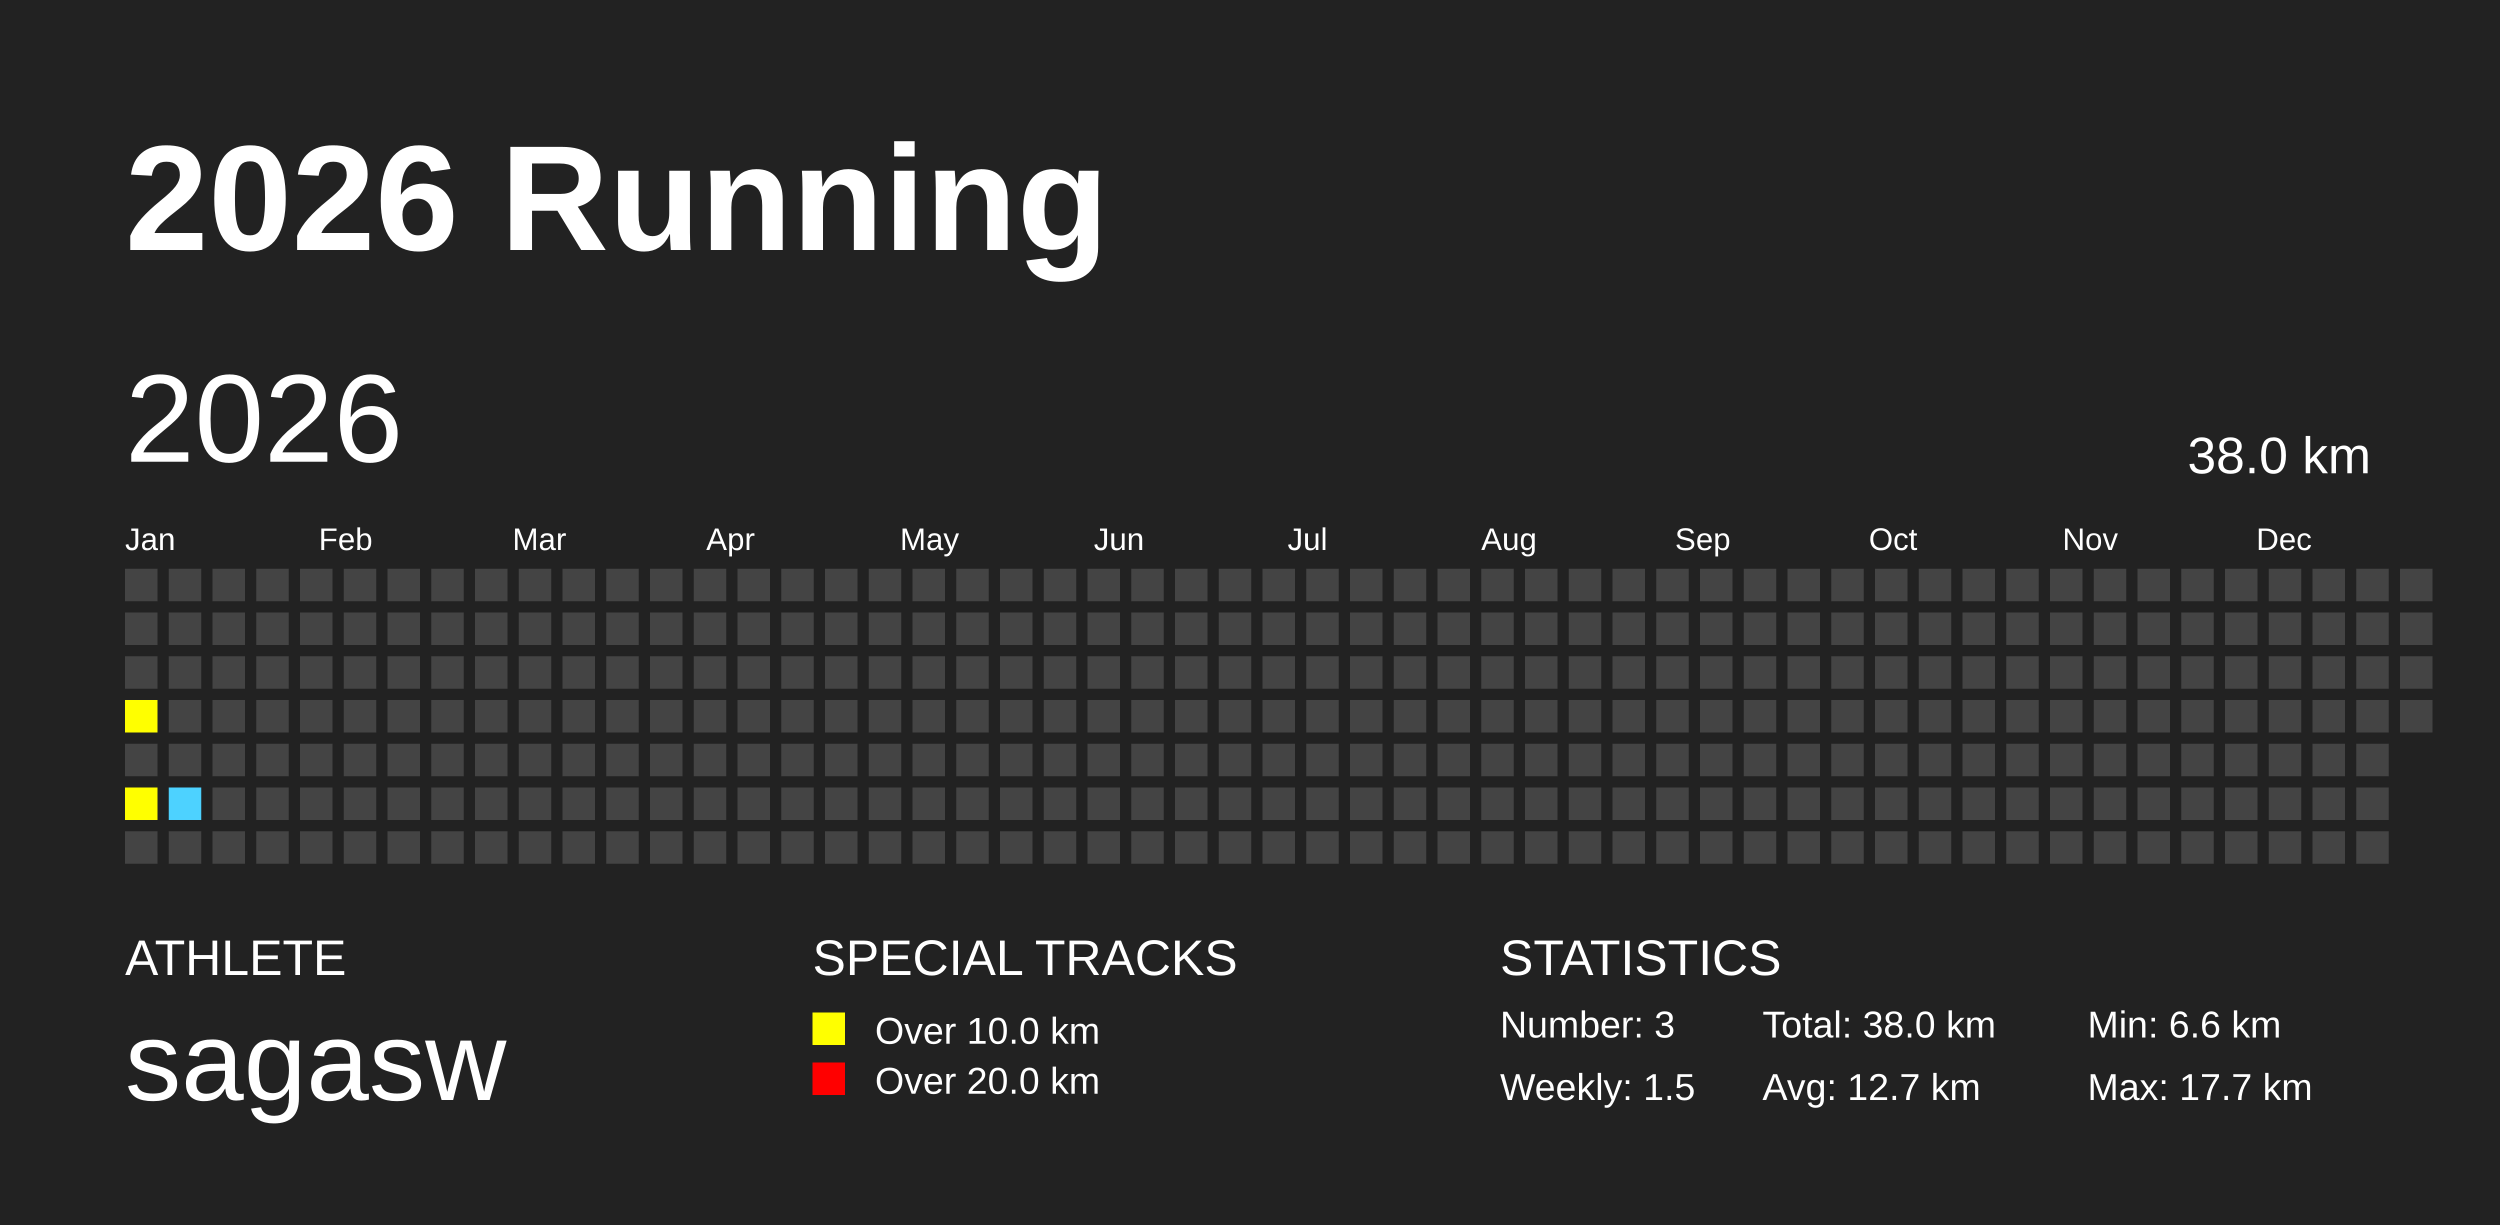
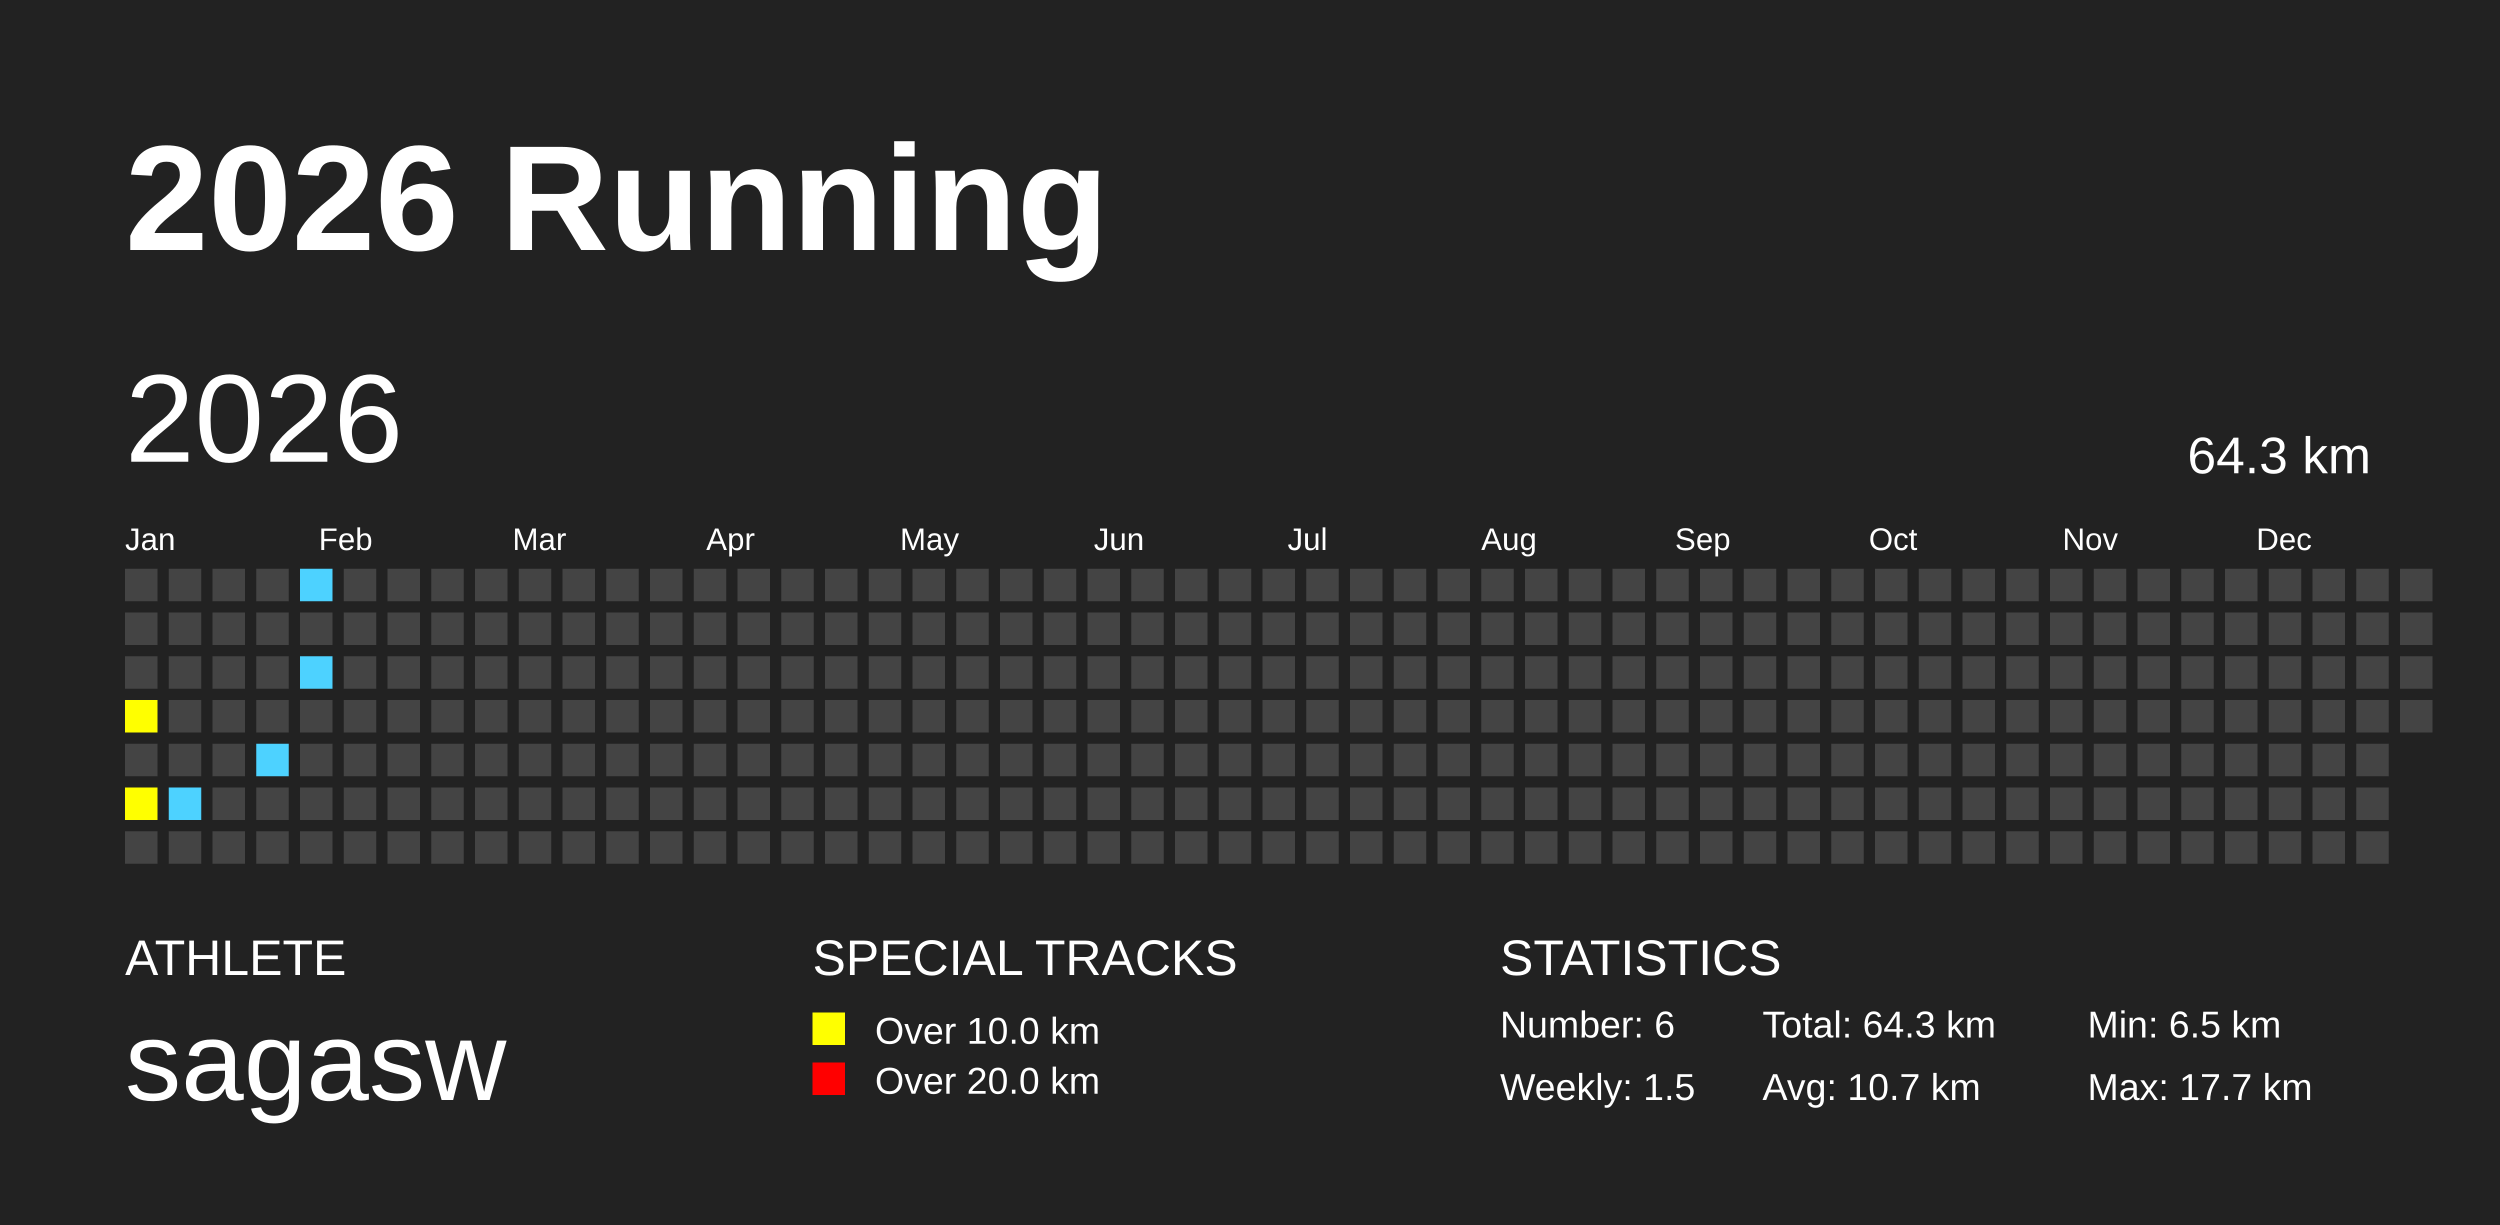
<svg xmlns="http://www.w3.org/2000/svg" baseProfile="full" height="98mm" version="1.1" viewBox="0,0,200,98" width="200mm">
  <defs />
  <rect fill="#222222" height="98" width="200" x="0" y="0" />
  <text fill="#FFFFFF" style="font-size:12px; font-family:Arial; font-weight:bold;" x="10" y="20">2026 Running</text>
  <text fill="#FFFFFF" style="font-size:4px; font-family:Arial" x="10" y="78">ATHLETE</text>
  <text fill="#FFFFFF" style="font-size:9px; font-family:Arial" x="10" y="88">sagasw</text>
  <text fill="#FFFFFF" style="font-size:4px; font-family:Arial" x="65" y="78">SPECIAL TRACKS</text>
  <rect fill="yellow" height="2.6" width="2.6" x="65" y="81" />
  <text fill="#FFFFFF" style="font-size:3px; font-family:Arial" x="70" y="83.5">Over 10.0 km</text>
  <rect fill="red" height="2.6" width="2.6" x="65" y="85" />
  <text fill="#FFFFFF" style="font-size:3px; font-family:Arial" x="70" y="87.5">Over 20.0 km</text>
  <text fill="#FFFFFF" style="font-size:4px; font-family:Arial" x="120" y="78">STATISTICS</text>
-   <text fill="#FFFFFF" style="font-size:3px; font-family:Arial" x="120" y="83">Number: 3</text>
+   <text fill="#FFFFFF" style="font-size:3px; font-family:Arial" x="120" y="83">Number: 6</text>
  <text fill="#FFFFFF" style="font-size:3px; font-family:Arial" x="120" y="88">Weekly: 1.5</text>
-   <text fill="#FFFFFF" style="font-size:3px; font-family:Arial" x="141" y="83">Total: 38.0 km</text>
-   <text fill="#FFFFFF" style="font-size:3px; font-family:Arial" x="141" y="88">Avg: 12.7 km</text>
-   <text fill="#FFFFFF" style="font-size:3px; font-family:Arial" x="167" y="83">Min: 6.6 km</text>
+   <text fill="#FFFFFF" style="font-size:3px; font-family:Arial" x="141" y="83">Total: 64.3 km</text>
+   <text fill="#FFFFFF" style="font-size:3px; font-family:Arial" x="141" y="88">Avg: 10.7 km</text>
+   <text fill="#FFFFFF" style="font-size:3px; font-family:Arial" x="167" y="83">Min: 6.5 km</text>
  <text fill="#FFFFFF" style="font-size:3px; font-family:Arial" x="167" y="88">Max: 17.7 km</text>
  <text dominant-baseline="hanging" fill="#FFFFFF" style="font-size:10.0px; font-family:Arial;" x="10" y="30">2026</text>
-   <text dominant-baseline="hanging" fill="#FFFFFF" style="font-size:4.125px; font-family:Arial;" x="175" y="35">38.0 km</text>
+   <text dominant-baseline="hanging" fill="#FFFFFF" style="font-size:4.125px; font-family:Arial;" x="175" y="35">64.3 km</text>
  <text fill="#FFFFFF" style="font-size:2.5px; font-family:Arial" x="10.0" y="44">Jan</text>
  <text fill="#FFFFFF" style="font-size:2.5px; font-family:Arial" x="25.5" y="44">Feb</text>
  <text fill="#FFFFFF" style="font-size:2.5px; font-family:Arial" x="41.0" y="44">Mar</text>
  <text fill="#FFFFFF" style="font-size:2.5px; font-family:Arial" x="56.5" y="44">Apr</text>
  <text fill="#FFFFFF" style="font-size:2.5px; font-family:Arial" x="72.0" y="44">May</text>
  <text fill="#FFFFFF" style="font-size:2.5px; font-family:Arial" x="87.5" y="44">Jun</text>
  <text fill="#FFFFFF" style="font-size:2.5px; font-family:Arial" x="103.0" y="44">Jul</text>
  <text fill="#FFFFFF" style="font-size:2.5px; font-family:Arial" x="118.5" y="44">Aug</text>
  <text fill="#FFFFFF" style="font-size:2.5px; font-family:Arial" x="134.0" y="44">Sep</text>
  <text fill="#FFFFFF" style="font-size:2.5px; font-family:Arial" x="149.5" y="44">Oct</text>
  <text fill="#FFFFFF" style="font-size:2.5px; font-family:Arial" x="165.0" y="44">Nov</text>
  <text fill="#FFFFFF" style="font-size:2.5px; font-family:Arial" x="180.5" y="44">Dec</text>
  <rect fill="#444444" height="2.6" width="2.6" x="10.0" y="45.5" />
  <rect fill="#444444" height="2.6" width="2.6" x="10.0" y="49.0" />
  <rect fill="#444444" height="2.6" width="2.6" x="10.0" y="52.5" />
  <rect fill="yellow" height="2.6" width="2.6" x="10.0" y="56.0" />
  <rect fill="#444444" height="2.6" width="2.6" x="10.0" y="59.5" />
  <rect fill="yellow" height="2.6" width="2.6" x="10.0" y="63.0" />
  <rect fill="#444444" height="2.6" width="2.6" x="10.0" y="66.5" />
  <rect fill="#444444" height="2.6" width="2.6" x="13.5" y="45.5" />
  <rect fill="#444444" height="2.6" width="2.6" x="13.5" y="49.0" />
  <rect fill="#444444" height="2.6" width="2.6" x="13.5" y="52.5" />
  <rect fill="#444444" height="2.6" width="2.6" x="13.5" y="56.0" />
  <rect fill="#444444" height="2.6" width="2.6" x="13.5" y="59.5" />
  <rect fill="#4DD2FF" height="2.6" width="2.6" x="13.5" y="63.0" />
  <rect fill="#444444" height="2.6" width="2.6" x="13.5" y="66.5" />
  <rect fill="#444444" height="2.6" width="2.6" x="17.0" y="45.5" />
  <rect fill="#444444" height="2.6" width="2.6" x="17.0" y="49.0" />
  <rect fill="#444444" height="2.6" width="2.6" x="17.0" y="52.5" />
  <rect fill="#444444" height="2.6" width="2.6" x="17.0" y="56.0" />
  <rect fill="#444444" height="2.6" width="2.6" x="17.0" y="59.5" />
  <rect fill="#444444" height="2.6" width="2.6" x="17.0" y="63.0" />
  <rect fill="#444444" height="2.6" width="2.6" x="17.0" y="66.5" />
  <rect fill="#444444" height="2.6" width="2.6" x="20.5" y="45.5" />
  <rect fill="#444444" height="2.6" width="2.6" x="20.5" y="49.0" />
  <rect fill="#444444" height="2.6" width="2.6" x="20.5" y="52.5" />
  <rect fill="#444444" height="2.6" width="2.6" x="20.5" y="56.0" />
-   <rect fill="#444444" height="2.6" width="2.6" x="20.5" y="59.5" />
+   <rect fill="#4DD2FF" height="2.6" width="2.6" x="20.5" y="59.5" />
  <rect fill="#444444" height="2.6" width="2.6" x="20.5" y="63.0" />
  <rect fill="#444444" height="2.6" width="2.6" x="20.5" y="66.5" />
-   <rect fill="#444444" height="2.6" width="2.6" x="24.0" y="45.5" />
+   <rect fill="#4DD2FF" height="2.6" width="2.6" x="24.0" y="45.5" />
  <rect fill="#444444" height="2.6" width="2.6" x="24.0" y="49.0" />
-   <rect fill="#444444" height="2.6" width="2.6" x="24.0" y="52.5" />
+   <rect fill="#4DD2FF" height="2.6" width="2.6" x="24.0" y="52.5" />
  <rect fill="#444444" height="2.6" width="2.6" x="24.0" y="56.0" />
  <rect fill="#444444" height="2.6" width="2.6" x="24.0" y="59.5" />
  <rect fill="#444444" height="2.6" width="2.6" x="24.0" y="63.0" />
  <rect fill="#444444" height="2.6" width="2.6" x="24.0" y="66.5" />
  <rect fill="#444444" height="2.6" width="2.6" x="27.5" y="45.5" />
  <rect fill="#444444" height="2.6" width="2.6" x="27.5" y="49.0" />
  <rect fill="#444444" height="2.6" width="2.6" x="27.5" y="52.5" />
  <rect fill="#444444" height="2.6" width="2.6" x="27.5" y="56.0" />
  <rect fill="#444444" height="2.6" width="2.6" x="27.5" y="59.5" />
  <rect fill="#444444" height="2.6" width="2.6" x="27.5" y="63.0" />
  <rect fill="#444444" height="2.6" width="2.6" x="27.5" y="66.5" />
  <rect fill="#444444" height="2.6" width="2.6" x="31.0" y="45.5" />
  <rect fill="#444444" height="2.6" width="2.6" x="31.0" y="49.0" />
  <rect fill="#444444" height="2.6" width="2.6" x="31.0" y="52.5" />
  <rect fill="#444444" height="2.6" width="2.6" x="31.0" y="56.0" />
  <rect fill="#444444" height="2.6" width="2.6" x="31.0" y="59.5" />
  <rect fill="#444444" height="2.6" width="2.6" x="31.0" y="63.0" />
  <rect fill="#444444" height="2.6" width="2.6" x="31.0" y="66.5" />
  <rect fill="#444444" height="2.6" width="2.6" x="34.5" y="45.5" />
  <rect fill="#444444" height="2.6" width="2.6" x="34.5" y="49.0" />
  <rect fill="#444444" height="2.6" width="2.6" x="34.5" y="52.5" />
  <rect fill="#444444" height="2.6" width="2.6" x="34.5" y="56.0" />
  <rect fill="#444444" height="2.6" width="2.6" x="34.5" y="59.5" />
  <rect fill="#444444" height="2.6" width="2.6" x="34.5" y="63.0" />
  <rect fill="#444444" height="2.6" width="2.6" x="34.5" y="66.5" />
  <rect fill="#444444" height="2.6" width="2.6" x="38.0" y="45.5" />
  <rect fill="#444444" height="2.6" width="2.6" x="38.0" y="49.0" />
  <rect fill="#444444" height="2.6" width="2.6" x="38.0" y="52.5" />
  <rect fill="#444444" height="2.6" width="2.6" x="38.0" y="56.0" />
  <rect fill="#444444" height="2.6" width="2.6" x="38.0" y="59.5" />
  <rect fill="#444444" height="2.6" width="2.6" x="38.0" y="63.0" />
  <rect fill="#444444" height="2.6" width="2.6" x="38.0" y="66.5" />
  <rect fill="#444444" height="2.6" width="2.6" x="41.5" y="45.5" />
  <rect fill="#444444" height="2.6" width="2.6" x="41.5" y="49.0" />
  <rect fill="#444444" height="2.6" width="2.6" x="41.5" y="52.5" />
  <rect fill="#444444" height="2.6" width="2.6" x="41.5" y="56.0" />
  <rect fill="#444444" height="2.6" width="2.6" x="41.5" y="59.5" />
  <rect fill="#444444" height="2.6" width="2.6" x="41.5" y="63.0" />
  <rect fill="#444444" height="2.6" width="2.6" x="41.5" y="66.5" />
  <rect fill="#444444" height="2.6" width="2.6" x="45.0" y="45.5" />
  <rect fill="#444444" height="2.6" width="2.6" x="45.0" y="49.0" />
  <rect fill="#444444" height="2.6" width="2.6" x="45.0" y="52.5" />
  <rect fill="#444444" height="2.6" width="2.6" x="45.0" y="56.0" />
  <rect fill="#444444" height="2.6" width="2.6" x="45.0" y="59.5" />
  <rect fill="#444444" height="2.6" width="2.6" x="45.0" y="63.0" />
  <rect fill="#444444" height="2.6" width="2.6" x="45.0" y="66.5" />
  <rect fill="#444444" height="2.6" width="2.6" x="48.5" y="45.5" />
  <rect fill="#444444" height="2.6" width="2.6" x="48.5" y="49.0" />
  <rect fill="#444444" height="2.6" width="2.6" x="48.5" y="52.5" />
  <rect fill="#444444" height="2.6" width="2.6" x="48.5" y="56.0" />
  <rect fill="#444444" height="2.6" width="2.6" x="48.5" y="59.5" />
  <rect fill="#444444" height="2.6" width="2.6" x="48.5" y="63.0" />
  <rect fill="#444444" height="2.6" width="2.6" x="48.5" y="66.5" />
  <rect fill="#444444" height="2.6" width="2.6" x="52.0" y="45.5" />
  <rect fill="#444444" height="2.6" width="2.6" x="52.0" y="49.0" />
  <rect fill="#444444" height="2.6" width="2.6" x="52.0" y="52.5" />
  <rect fill="#444444" height="2.6" width="2.6" x="52.0" y="56.0" />
  <rect fill="#444444" height="2.6" width="2.6" x="52.0" y="59.5" />
  <rect fill="#444444" height="2.6" width="2.6" x="52.0" y="63.0" />
  <rect fill="#444444" height="2.6" width="2.6" x="52.0" y="66.5" />
  <rect fill="#444444" height="2.6" width="2.6" x="55.5" y="45.5" />
  <rect fill="#444444" height="2.6" width="2.6" x="55.5" y="49.0" />
  <rect fill="#444444" height="2.6" width="2.6" x="55.5" y="52.5" />
  <rect fill="#444444" height="2.6" width="2.6" x="55.5" y="56.0" />
  <rect fill="#444444" height="2.6" width="2.6" x="55.5" y="59.5" />
  <rect fill="#444444" height="2.6" width="2.6" x="55.5" y="63.0" />
  <rect fill="#444444" height="2.6" width="2.6" x="55.5" y="66.5" />
  <rect fill="#444444" height="2.6" width="2.6" x="59.0" y="45.5" />
  <rect fill="#444444" height="2.6" width="2.6" x="59.0" y="49.0" />
  <rect fill="#444444" height="2.6" width="2.6" x="59.0" y="52.5" />
  <rect fill="#444444" height="2.6" width="2.6" x="59.0" y="56.0" />
  <rect fill="#444444" height="2.6" width="2.6" x="59.0" y="59.5" />
  <rect fill="#444444" height="2.6" width="2.6" x="59.0" y="63.0" />
  <rect fill="#444444" height="2.6" width="2.6" x="59.0" y="66.5" />
  <rect fill="#444444" height="2.6" width="2.6" x="62.5" y="45.5" />
  <rect fill="#444444" height="2.6" width="2.6" x="62.5" y="49.0" />
  <rect fill="#444444" height="2.6" width="2.6" x="62.5" y="52.5" />
  <rect fill="#444444" height="2.6" width="2.6" x="62.5" y="56.0" />
  <rect fill="#444444" height="2.6" width="2.6" x="62.5" y="59.5" />
  <rect fill="#444444" height="2.6" width="2.6" x="62.5" y="63.0" />
  <rect fill="#444444" height="2.6" width="2.6" x="62.5" y="66.5" />
  <rect fill="#444444" height="2.6" width="2.6" x="66.0" y="45.5" />
  <rect fill="#444444" height="2.6" width="2.6" x="66.0" y="49.0" />
  <rect fill="#444444" height="2.6" width="2.6" x="66.0" y="52.5" />
  <rect fill="#444444" height="2.6" width="2.6" x="66.0" y="56.0" />
  <rect fill="#444444" height="2.6" width="2.6" x="66.0" y="59.5" />
  <rect fill="#444444" height="2.6" width="2.6" x="66.0" y="63.0" />
  <rect fill="#444444" height="2.6" width="2.6" x="66.0" y="66.5" />
  <rect fill="#444444" height="2.6" width="2.6" x="69.5" y="45.5" />
  <rect fill="#444444" height="2.6" width="2.6" x="69.5" y="49.0" />
  <rect fill="#444444" height="2.6" width="2.6" x="69.5" y="52.5" />
  <rect fill="#444444" height="2.6" width="2.6" x="69.5" y="56.0" />
  <rect fill="#444444" height="2.6" width="2.6" x="69.5" y="59.5" />
  <rect fill="#444444" height="2.6" width="2.6" x="69.5" y="63.0" />
  <rect fill="#444444" height="2.6" width="2.6" x="69.5" y="66.5" />
  <rect fill="#444444" height="2.6" width="2.6" x="73.0" y="45.5" />
  <rect fill="#444444" height="2.6" width="2.6" x="73.0" y="49.0" />
  <rect fill="#444444" height="2.6" width="2.6" x="73.0" y="52.5" />
  <rect fill="#444444" height="2.6" width="2.6" x="73.0" y="56.0" />
  <rect fill="#444444" height="2.6" width="2.6" x="73.0" y="59.5" />
  <rect fill="#444444" height="2.6" width="2.6" x="73.0" y="63.0" />
  <rect fill="#444444" height="2.6" width="2.6" x="73.0" y="66.5" />
  <rect fill="#444444" height="2.6" width="2.6" x="76.5" y="45.5" />
  <rect fill="#444444" height="2.6" width="2.6" x="76.5" y="49.0" />
  <rect fill="#444444" height="2.6" width="2.6" x="76.5" y="52.5" />
  <rect fill="#444444" height="2.6" width="2.6" x="76.5" y="56.0" />
  <rect fill="#444444" height="2.6" width="2.6" x="76.5" y="59.5" />
  <rect fill="#444444" height="2.6" width="2.6" x="76.5" y="63.0" />
  <rect fill="#444444" height="2.6" width="2.6" x="76.5" y="66.5" />
  <rect fill="#444444" height="2.6" width="2.6" x="80.0" y="45.5" />
  <rect fill="#444444" height="2.6" width="2.6" x="80.0" y="49.0" />
  <rect fill="#444444" height="2.6" width="2.6" x="80.0" y="52.5" />
  <rect fill="#444444" height="2.6" width="2.6" x="80.0" y="56.0" />
  <rect fill="#444444" height="2.6" width="2.6" x="80.0" y="59.5" />
  <rect fill="#444444" height="2.6" width="2.6" x="80.0" y="63.0" />
  <rect fill="#444444" height="2.6" width="2.6" x="80.0" y="66.5" />
  <rect fill="#444444" height="2.6" width="2.6" x="83.5" y="45.5" />
  <rect fill="#444444" height="2.6" width="2.6" x="83.5" y="49.0" />
  <rect fill="#444444" height="2.6" width="2.6" x="83.5" y="52.5" />
  <rect fill="#444444" height="2.6" width="2.6" x="83.5" y="56.0" />
  <rect fill="#444444" height="2.6" width="2.6" x="83.5" y="59.5" />
  <rect fill="#444444" height="2.6" width="2.6" x="83.5" y="63.0" />
  <rect fill="#444444" height="2.6" width="2.6" x="83.5" y="66.5" />
  <rect fill="#444444" height="2.6" width="2.6" x="87.0" y="45.5" />
  <rect fill="#444444" height="2.6" width="2.6" x="87.0" y="49.0" />
  <rect fill="#444444" height="2.6" width="2.6" x="87.0" y="52.5" />
  <rect fill="#444444" height="2.6" width="2.6" x="87.0" y="56.0" />
  <rect fill="#444444" height="2.6" width="2.6" x="87.0" y="59.5" />
  <rect fill="#444444" height="2.6" width="2.6" x="87.0" y="63.0" />
  <rect fill="#444444" height="2.6" width="2.6" x="87.0" y="66.5" />
  <rect fill="#444444" height="2.6" width="2.6" x="90.5" y="45.5" />
  <rect fill="#444444" height="2.6" width="2.6" x="90.5" y="49.0" />
  <rect fill="#444444" height="2.6" width="2.6" x="90.5" y="52.5" />
  <rect fill="#444444" height="2.6" width="2.6" x="90.5" y="56.0" />
  <rect fill="#444444" height="2.6" width="2.6" x="90.5" y="59.5" />
  <rect fill="#444444" height="2.6" width="2.6" x="90.5" y="63.0" />
  <rect fill="#444444" height="2.6" width="2.6" x="90.5" y="66.5" />
  <rect fill="#444444" height="2.6" width="2.6" x="94.0" y="45.5" />
  <rect fill="#444444" height="2.6" width="2.6" x="94.0" y="49.0" />
  <rect fill="#444444" height="2.6" width="2.6" x="94.0" y="52.5" />
  <rect fill="#444444" height="2.6" width="2.6" x="94.0" y="56.0" />
  <rect fill="#444444" height="2.6" width="2.6" x="94.0" y="59.5" />
  <rect fill="#444444" height="2.6" width="2.6" x="94.0" y="63.0" />
  <rect fill="#444444" height="2.6" width="2.6" x="94.0" y="66.5" />
  <rect fill="#444444" height="2.6" width="2.6" x="97.5" y="45.5" />
  <rect fill="#444444" height="2.6" width="2.6" x="97.5" y="49.0" />
  <rect fill="#444444" height="2.6" width="2.6" x="97.5" y="52.5" />
  <rect fill="#444444" height="2.6" width="2.6" x="97.5" y="56.0" />
  <rect fill="#444444" height="2.6" width="2.6" x="97.5" y="59.5" />
  <rect fill="#444444" height="2.6" width="2.6" x="97.5" y="63.0" />
  <rect fill="#444444" height="2.6" width="2.6" x="97.5" y="66.5" />
  <rect fill="#444444" height="2.6" width="2.6" x="101.0" y="45.5" />
  <rect fill="#444444" height="2.6" width="2.6" x="101.0" y="49.0" />
  <rect fill="#444444" height="2.6" width="2.6" x="101.0" y="52.5" />
  <rect fill="#444444" height="2.6" width="2.6" x="101.0" y="56.0" />
  <rect fill="#444444" height="2.6" width="2.6" x="101.0" y="59.5" />
  <rect fill="#444444" height="2.6" width="2.6" x="101.0" y="63.0" />
  <rect fill="#444444" height="2.6" width="2.6" x="101.0" y="66.5" />
  <rect fill="#444444" height="2.6" width="2.6" x="104.5" y="45.5" />
  <rect fill="#444444" height="2.6" width="2.6" x="104.5" y="49.0" />
  <rect fill="#444444" height="2.6" width="2.6" x="104.5" y="52.5" />
  <rect fill="#444444" height="2.6" width="2.6" x="104.5" y="56.0" />
  <rect fill="#444444" height="2.6" width="2.6" x="104.5" y="59.5" />
  <rect fill="#444444" height="2.6" width="2.6" x="104.5" y="63.0" />
  <rect fill="#444444" height="2.6" width="2.6" x="104.5" y="66.5" />
  <rect fill="#444444" height="2.6" width="2.6" x="108.0" y="45.5" />
  <rect fill="#444444" height="2.6" width="2.6" x="108.0" y="49.0" />
  <rect fill="#444444" height="2.6" width="2.6" x="108.0" y="52.5" />
  <rect fill="#444444" height="2.6" width="2.6" x="108.0" y="56.0" />
  <rect fill="#444444" height="2.6" width="2.6" x="108.0" y="59.5" />
  <rect fill="#444444" height="2.6" width="2.6" x="108.0" y="63.0" />
  <rect fill="#444444" height="2.6" width="2.6" x="108.0" y="66.5" />
  <rect fill="#444444" height="2.6" width="2.6" x="111.5" y="45.5" />
  <rect fill="#444444" height="2.6" width="2.6" x="111.5" y="49.0" />
  <rect fill="#444444" height="2.6" width="2.6" x="111.5" y="52.5" />
  <rect fill="#444444" height="2.6" width="2.6" x="111.5" y="56.0" />
  <rect fill="#444444" height="2.6" width="2.6" x="111.5" y="59.5" />
  <rect fill="#444444" height="2.6" width="2.6" x="111.5" y="63.0" />
  <rect fill="#444444" height="2.6" width="2.6" x="111.5" y="66.5" />
  <rect fill="#444444" height="2.6" width="2.6" x="115.0" y="45.5" />
  <rect fill="#444444" height="2.6" width="2.6" x="115.0" y="49.0" />
  <rect fill="#444444" height="2.6" width="2.6" x="115.0" y="52.5" />
  <rect fill="#444444" height="2.6" width="2.6" x="115.0" y="56.0" />
  <rect fill="#444444" height="2.6" width="2.6" x="115.0" y="59.5" />
  <rect fill="#444444" height="2.6" width="2.6" x="115.0" y="63.0" />
  <rect fill="#444444" height="2.6" width="2.6" x="115.0" y="66.5" />
  <rect fill="#444444" height="2.6" width="2.6" x="118.5" y="45.5" />
  <rect fill="#444444" height="2.6" width="2.6" x="118.5" y="49.0" />
  <rect fill="#444444" height="2.6" width="2.6" x="118.5" y="52.5" />
  <rect fill="#444444" height="2.6" width="2.6" x="118.5" y="56.0" />
  <rect fill="#444444" height="2.6" width="2.6" x="118.5" y="59.5" />
  <rect fill="#444444" height="2.6" width="2.6" x="118.5" y="63.0" />
  <rect fill="#444444" height="2.6" width="2.6" x="118.5" y="66.5" />
  <rect fill="#444444" height="2.6" width="2.6" x="122.0" y="45.5" />
  <rect fill="#444444" height="2.6" width="2.6" x="122.0" y="49.0" />
  <rect fill="#444444" height="2.6" width="2.6" x="122.0" y="52.5" />
  <rect fill="#444444" height="2.6" width="2.6" x="122.0" y="56.0" />
  <rect fill="#444444" height="2.6" width="2.6" x="122.0" y="59.5" />
  <rect fill="#444444" height="2.6" width="2.6" x="122.0" y="63.0" />
  <rect fill="#444444" height="2.6" width="2.6" x="122.0" y="66.5" />
  <rect fill="#444444" height="2.6" width="2.6" x="125.5" y="45.5" />
  <rect fill="#444444" height="2.6" width="2.6" x="125.5" y="49.0" />
  <rect fill="#444444" height="2.6" width="2.6" x="125.5" y="52.5" />
  <rect fill="#444444" height="2.6" width="2.6" x="125.5" y="56.0" />
  <rect fill="#444444" height="2.6" width="2.6" x="125.5" y="59.5" />
  <rect fill="#444444" height="2.6" width="2.6" x="125.5" y="63.0" />
  <rect fill="#444444" height="2.6" width="2.6" x="125.5" y="66.5" />
  <rect fill="#444444" height="2.6" width="2.6" x="129.0" y="45.5" />
  <rect fill="#444444" height="2.6" width="2.6" x="129.0" y="49.0" />
  <rect fill="#444444" height="2.6" width="2.6" x="129.0" y="52.5" />
  <rect fill="#444444" height="2.6" width="2.6" x="129.0" y="56.0" />
  <rect fill="#444444" height="2.6" width="2.6" x="129.0" y="59.5" />
  <rect fill="#444444" height="2.6" width="2.6" x="129.0" y="63.0" />
  <rect fill="#444444" height="2.6" width="2.6" x="129.0" y="66.5" />
  <rect fill="#444444" height="2.6" width="2.6" x="132.5" y="45.5" />
  <rect fill="#444444" height="2.6" width="2.6" x="132.5" y="49.0" />
  <rect fill="#444444" height="2.6" width="2.6" x="132.5" y="52.5" />
  <rect fill="#444444" height="2.6" width="2.6" x="132.5" y="56.0" />
  <rect fill="#444444" height="2.6" width="2.6" x="132.5" y="59.5" />
  <rect fill="#444444" height="2.6" width="2.6" x="132.5" y="63.0" />
  <rect fill="#444444" height="2.6" width="2.6" x="132.5" y="66.5" />
  <rect fill="#444444" height="2.6" width="2.6" x="136.0" y="45.5" />
  <rect fill="#444444" height="2.6" width="2.6" x="136.0" y="49.0" />
  <rect fill="#444444" height="2.6" width="2.6" x="136.0" y="52.5" />
  <rect fill="#444444" height="2.6" width="2.6" x="136.0" y="56.0" />
  <rect fill="#444444" height="2.6" width="2.6" x="136.0" y="59.5" />
  <rect fill="#444444" height="2.6" width="2.6" x="136.0" y="63.0" />
  <rect fill="#444444" height="2.6" width="2.6" x="136.0" y="66.5" />
  <rect fill="#444444" height="2.6" width="2.6" x="139.5" y="45.5" />
  <rect fill="#444444" height="2.6" width="2.6" x="139.5" y="49.0" />
  <rect fill="#444444" height="2.6" width="2.6" x="139.5" y="52.5" />
  <rect fill="#444444" height="2.6" width="2.6" x="139.5" y="56.0" />
  <rect fill="#444444" height="2.6" width="2.6" x="139.5" y="59.5" />
  <rect fill="#444444" height="2.6" width="2.6" x="139.5" y="63.0" />
  <rect fill="#444444" height="2.6" width="2.6" x="139.5" y="66.5" />
  <rect fill="#444444" height="2.6" width="2.6" x="143.0" y="45.5" />
  <rect fill="#444444" height="2.6" width="2.6" x="143.0" y="49.0" />
  <rect fill="#444444" height="2.6" width="2.6" x="143.0" y="52.5" />
  <rect fill="#444444" height="2.6" width="2.6" x="143.0" y="56.0" />
  <rect fill="#444444" height="2.6" width="2.6" x="143.0" y="59.5" />
  <rect fill="#444444" height="2.6" width="2.6" x="143.0" y="63.0" />
  <rect fill="#444444" height="2.6" width="2.6" x="143.0" y="66.5" />
  <rect fill="#444444" height="2.6" width="2.6" x="146.5" y="45.5" />
  <rect fill="#444444" height="2.6" width="2.6" x="146.5" y="49.0" />
  <rect fill="#444444" height="2.6" width="2.6" x="146.5" y="52.5" />
  <rect fill="#444444" height="2.6" width="2.6" x="146.5" y="56.0" />
  <rect fill="#444444" height="2.6" width="2.6" x="146.5" y="59.5" />
  <rect fill="#444444" height="2.6" width="2.6" x="146.5" y="63.0" />
  <rect fill="#444444" height="2.6" width="2.6" x="146.5" y="66.5" />
  <rect fill="#444444" height="2.6" width="2.6" x="150.0" y="45.5" />
  <rect fill="#444444" height="2.6" width="2.6" x="150.0" y="49.0" />
  <rect fill="#444444" height="2.6" width="2.6" x="150.0" y="52.5" />
  <rect fill="#444444" height="2.6" width="2.6" x="150.0" y="56.0" />
  <rect fill="#444444" height="2.6" width="2.6" x="150.0" y="59.5" />
  <rect fill="#444444" height="2.6" width="2.6" x="150.0" y="63.0" />
  <rect fill="#444444" height="2.6" width="2.6" x="150.0" y="66.5" />
  <rect fill="#444444" height="2.6" width="2.6" x="153.5" y="45.5" />
  <rect fill="#444444" height="2.6" width="2.6" x="153.5" y="49.0" />
  <rect fill="#444444" height="2.6" width="2.6" x="153.5" y="52.5" />
  <rect fill="#444444" height="2.6" width="2.6" x="153.5" y="56.0" />
  <rect fill="#444444" height="2.6" width="2.6" x="153.5" y="59.5" />
  <rect fill="#444444" height="2.6" width="2.6" x="153.5" y="63.0" />
  <rect fill="#444444" height="2.6" width="2.6" x="153.5" y="66.5" />
  <rect fill="#444444" height="2.6" width="2.6" x="157.0" y="45.5" />
  <rect fill="#444444" height="2.6" width="2.6" x="157.0" y="49.0" />
  <rect fill="#444444" height="2.6" width="2.6" x="157.0" y="52.5" />
  <rect fill="#444444" height="2.6" width="2.6" x="157.0" y="56.0" />
  <rect fill="#444444" height="2.6" width="2.6" x="157.0" y="59.5" />
  <rect fill="#444444" height="2.6" width="2.6" x="157.0" y="63.0" />
  <rect fill="#444444" height="2.6" width="2.6" x="157.0" y="66.5" />
  <rect fill="#444444" height="2.6" width="2.6" x="160.5" y="45.5" />
  <rect fill="#444444" height="2.6" width="2.6" x="160.5" y="49.0" />
  <rect fill="#444444" height="2.6" width="2.6" x="160.5" y="52.5" />
  <rect fill="#444444" height="2.6" width="2.6" x="160.5" y="56.0" />
  <rect fill="#444444" height="2.6" width="2.6" x="160.5" y="59.5" />
  <rect fill="#444444" height="2.6" width="2.6" x="160.5" y="63.0" />
  <rect fill="#444444" height="2.6" width="2.6" x="160.5" y="66.5" />
  <rect fill="#444444" height="2.6" width="2.6" x="164.0" y="45.5" />
  <rect fill="#444444" height="2.6" width="2.6" x="164.0" y="49.0" />
  <rect fill="#444444" height="2.6" width="2.6" x="164.0" y="52.5" />
  <rect fill="#444444" height="2.6" width="2.6" x="164.0" y="56.0" />
  <rect fill="#444444" height="2.6" width="2.6" x="164.0" y="59.5" />
  <rect fill="#444444" height="2.6" width="2.6" x="164.0" y="63.0" />
  <rect fill="#444444" height="2.6" width="2.6" x="164.0" y="66.5" />
  <rect fill="#444444" height="2.6" width="2.6" x="167.5" y="45.5" />
  <rect fill="#444444" height="2.6" width="2.6" x="167.5" y="49.0" />
  <rect fill="#444444" height="2.6" width="2.6" x="167.5" y="52.5" />
  <rect fill="#444444" height="2.6" width="2.6" x="167.5" y="56.0" />
  <rect fill="#444444" height="2.6" width="2.6" x="167.5" y="59.5" />
  <rect fill="#444444" height="2.6" width="2.6" x="167.5" y="63.0" />
  <rect fill="#444444" height="2.6" width="2.6" x="167.5" y="66.5" />
  <rect fill="#444444" height="2.6" width="2.6" x="171.0" y="45.5" />
  <rect fill="#444444" height="2.6" width="2.6" x="171.0" y="49.0" />
  <rect fill="#444444" height="2.6" width="2.6" x="171.0" y="52.5" />
  <rect fill="#444444" height="2.6" width="2.6" x="171.0" y="56.0" />
  <rect fill="#444444" height="2.6" width="2.6" x="171.0" y="59.5" />
  <rect fill="#444444" height="2.6" width="2.6" x="171.0" y="63.0" />
  <rect fill="#444444" height="2.6" width="2.6" x="171.0" y="66.5" />
  <rect fill="#444444" height="2.6" width="2.6" x="174.5" y="45.5" />
  <rect fill="#444444" height="2.6" width="2.6" x="174.5" y="49.0" />
  <rect fill="#444444" height="2.6" width="2.6" x="174.5" y="52.5" />
  <rect fill="#444444" height="2.6" width="2.6" x="174.5" y="56.0" />
  <rect fill="#444444" height="2.6" width="2.6" x="174.5" y="59.5" />
  <rect fill="#444444" height="2.6" width="2.6" x="174.5" y="63.0" />
  <rect fill="#444444" height="2.6" width="2.6" x="174.5" y="66.5" />
  <rect fill="#444444" height="2.6" width="2.6" x="178.0" y="45.5" />
  <rect fill="#444444" height="2.6" width="2.6" x="178.0" y="49.0" />
  <rect fill="#444444" height="2.6" width="2.6" x="178.0" y="52.5" />
  <rect fill="#444444" height="2.6" width="2.6" x="178.0" y="56.0" />
  <rect fill="#444444" height="2.6" width="2.6" x="178.0" y="59.5" />
  <rect fill="#444444" height="2.6" width="2.6" x="178.0" y="63.0" />
  <rect fill="#444444" height="2.6" width="2.6" x="178.0" y="66.5" />
  <rect fill="#444444" height="2.6" width="2.6" x="181.5" y="45.5" />
  <rect fill="#444444" height="2.6" width="2.6" x="181.5" y="49.0" />
  <rect fill="#444444" height="2.6" width="2.6" x="181.5" y="52.5" />
  <rect fill="#444444" height="2.6" width="2.6" x="181.5" y="56.0" />
  <rect fill="#444444" height="2.6" width="2.6" x="181.5" y="59.5" />
  <rect fill="#444444" height="2.6" width="2.6" x="181.5" y="63.0" />
  <rect fill="#444444" height="2.6" width="2.6" x="181.5" y="66.5" />
  <rect fill="#444444" height="2.6" width="2.6" x="185.0" y="45.5" />
  <rect fill="#444444" height="2.6" width="2.6" x="185.0" y="49.0" />
  <rect fill="#444444" height="2.6" width="2.6" x="185.0" y="52.5" />
  <rect fill="#444444" height="2.6" width="2.6" x="185.0" y="56.0" />
  <rect fill="#444444" height="2.6" width="2.6" x="185.0" y="59.5" />
  <rect fill="#444444" height="2.6" width="2.6" x="185.0" y="63.0" />
  <rect fill="#444444" height="2.6" width="2.6" x="185.0" y="66.5" />
  <rect fill="#444444" height="2.6" width="2.6" x="188.5" y="45.5" />
  <rect fill="#444444" height="2.6" width="2.6" x="188.5" y="49.0" />
  <rect fill="#444444" height="2.6" width="2.6" x="188.5" y="52.5" />
  <rect fill="#444444" height="2.6" width="2.6" x="188.5" y="56.0" />
  <rect fill="#444444" height="2.6" width="2.6" x="188.5" y="59.5" />
  <rect fill="#444444" height="2.6" width="2.6" x="188.5" y="63.0" />
  <rect fill="#444444" height="2.6" width="2.6" x="188.5" y="66.5" />
  <rect fill="#444444" height="2.6" width="2.6" x="192.0" y="45.5" />
  <rect fill="#444444" height="2.6" width="2.6" x="192.0" y="49.0" />
  <rect fill="#444444" height="2.6" width="2.6" x="192.0" y="52.5" />
  <rect fill="#444444" height="2.6" width="2.6" x="192.0" y="56.0" />
</svg>
